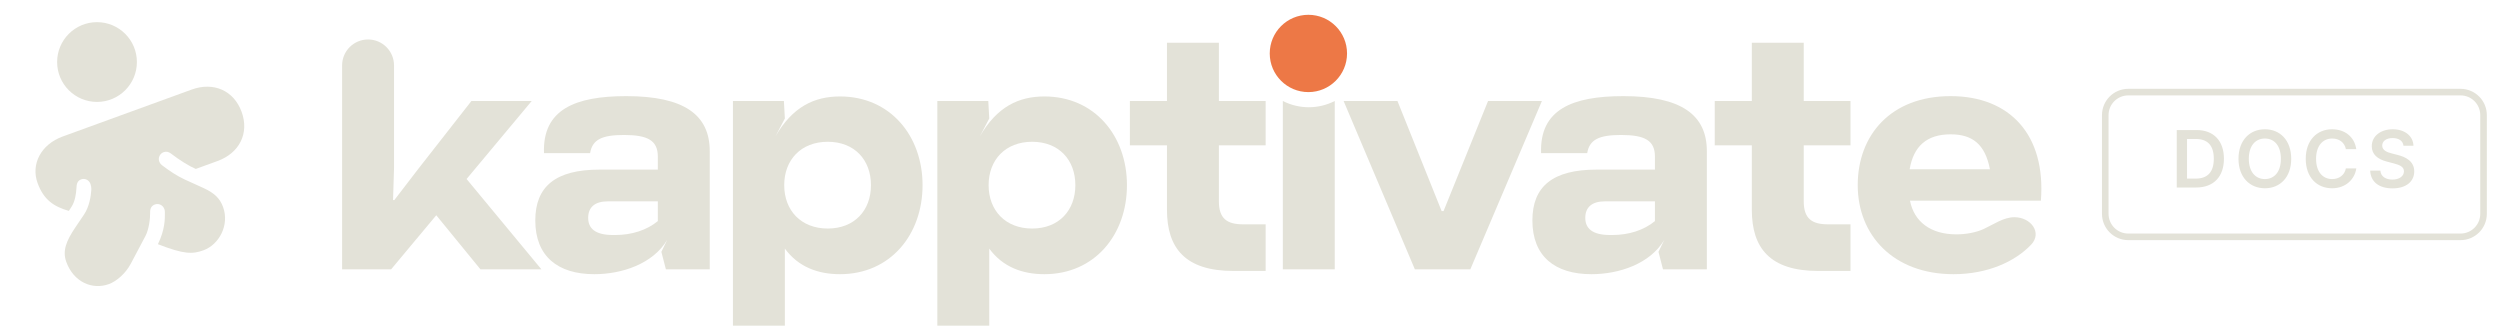
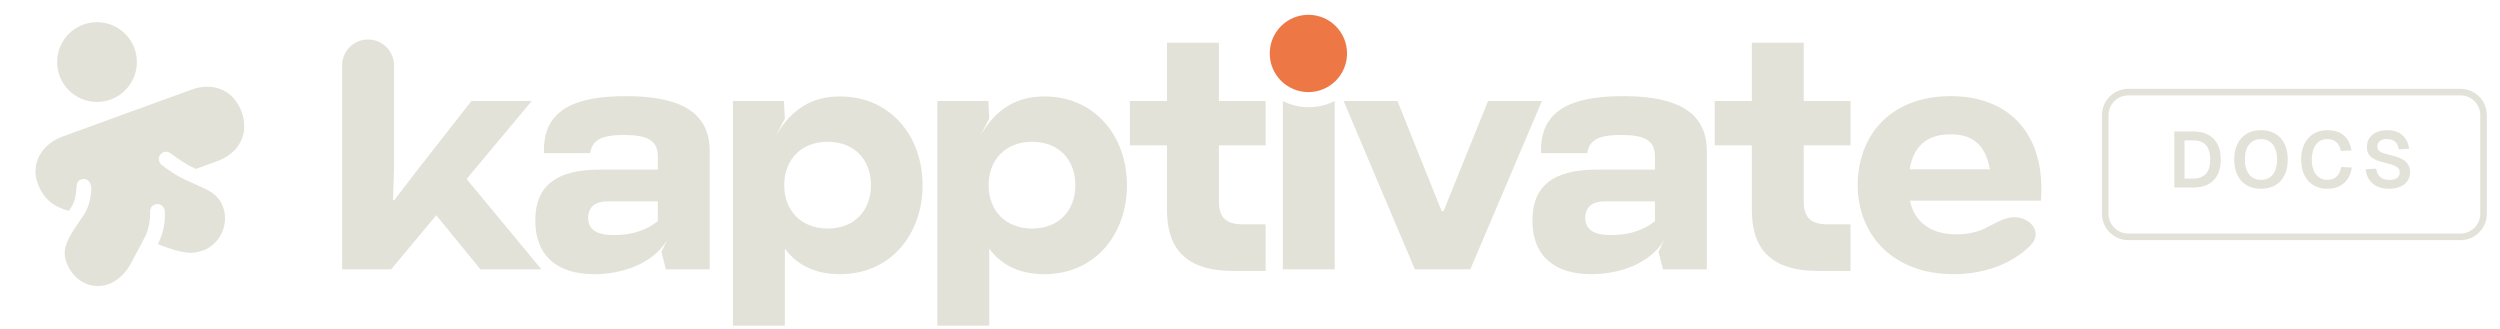
<svg xmlns="http://www.w3.org/2000/svg" width="760" height="100" viewBox="0 0 760 100" fill="none">
  <path d="M164.584 81.876L141.841 54.417L161.643 30.699H143.311L127.136 51.367L119.881 60.815H119.489L119.783 51.17V19.892C119.783 15.533 116.25 12 111.892 12C107.533 12 104 15.533 104 19.892V81.876H118.901L132.625 65.44L146.056 81.876H164.584Z" fill="#E3E2D8" />
  <path d="M190.373 29.223C174.884 29.223 164.884 33.258 165.374 46.544H179.393C180.079 42.411 183.02 41.033 189.687 41.033C196.941 41.033 199.98 42.706 199.98 47.627V51.563H182.236C168.904 51.563 162.728 56.681 162.728 67.015C162.728 77.939 169.59 83.352 180.668 83.352C189.098 83.352 198.509 80.203 202.823 72.92L201.058 76.561L202.431 81.876H215.763V45.954C215.763 34.931 208.019 29.223 190.373 29.223ZM186.353 71.443C180.864 71.443 178.805 69.377 178.805 66.227C178.805 62.98 180.864 61.208 184.785 61.208H199.98V67.212C196.647 69.967 192.039 71.443 187.04 71.443H186.353Z" fill="#E3E2D8" />
  <path d="M255.361 29.321C247.519 29.321 240.951 32.471 235.755 41.426L238.598 36.014L238.304 30.699H222.815V99H238.598V75.577C242.715 81.187 248.695 83.352 255.361 83.352C270.654 83.352 280.458 71.345 280.458 56.287C280.458 41.328 270.654 29.321 255.361 29.321ZM251.636 69.475C243.499 69.475 238.402 63.964 238.402 56.287C238.402 48.611 243.499 43.099 251.636 43.099C259.773 43.099 264.773 48.611 264.773 56.287C264.773 63.964 259.773 69.475 251.636 69.475Z" fill="#E3E2D8" />
  <path d="M317.497 29.321C309.655 29.321 303.086 32.471 297.891 41.426L300.734 36.014L300.44 30.699H284.95V99H300.734V75.577C304.851 81.187 310.831 83.352 317.497 83.352C332.79 83.352 342.594 71.345 342.594 56.287C342.594 41.328 332.79 29.321 317.497 29.321ZM313.772 69.475C305.635 69.475 300.538 63.964 300.538 56.287C300.538 48.611 305.635 43.099 313.772 43.099C321.909 43.099 326.908 48.611 326.908 56.287C326.908 63.964 321.909 69.475 313.772 69.475Z" fill="#E3E2D8" />
  <path d="M384.756 44.182V30.699H370.541V12.984H354.758V30.699H343.484V44.182H354.758V63.767C354.758 75.38 360.248 82.368 374.953 82.368H384.756V68.196H377.894C372.992 68.196 370.541 66.424 370.541 61.208V44.182H384.756Z" fill="#E3E2D8" />
  <path d="M389.982 81.876H405.765V30.699C400.81 33.236 394.937 33.236 389.982 30.699V81.876Z" fill="#E3E2D8" />
  <path d="M430.117 81.876H446.979L468.742 30.699H452.371L438.842 64.161H438.254L424.824 30.699H408.452L430.117 81.876Z" fill="#E3E2D8" />
  <path d="M493.492 29.223C478.003 29.223 468.004 33.258 468.494 46.544H482.513C483.199 42.411 486.14 41.033 492.806 41.033C500.061 41.033 503.1 42.706 503.1 47.627V51.563H485.356C472.023 51.563 465.847 56.681 465.847 67.015C465.847 77.939 472.709 83.352 483.787 83.352C492.218 83.352 501.629 80.203 505.942 72.92L504.178 76.561L505.55 81.876H518.883V45.954C518.883 34.931 511.138 29.223 493.492 29.223ZM489.473 71.443C483.983 71.443 481.925 69.377 481.925 66.227C481.925 62.98 483.983 61.208 487.905 61.208H503.1V67.212C499.766 69.967 495.159 71.443 490.159 71.443H489.473Z" fill="#E3E2D8" />
  <path d="M562.551 44.182V30.699H548.336V12.984H532.553V30.699H521.279V44.182H532.553V63.767C532.553 75.38 538.043 82.368 552.748 82.368H562.551V68.196H555.689C550.787 68.196 548.336 66.424 548.336 61.208V44.182H562.551Z" fill="#E3E2D8" />
  <path d="M580.63 61.011H620.431C622 41.033 611.02 29.223 592.982 29.223C574.846 29.223 564.749 41.033 564.749 56.287C564.749 71.542 575.631 83.352 593.865 83.352C604.253 83.352 612.595 79.505 617.468 74.375C620.922 70.738 617.386 66.031 612.37 66.031C609.12 66.031 606.075 68.2 603.129 69.574C600.712 70.701 597.602 71.247 594.747 71.247C586.904 71.247 581.905 67.408 580.63 61.011ZM592.982 40.836C599.551 40.836 603.472 43.788 604.942 51.465H580.532C581.709 44.477 585.728 40.836 592.982 40.836Z" fill="#E3E2D8" />
  <path d="M11.425 55.64C13.305 60.805 16.413 62.812 20.93 64.116L21.811 62.749C22.773 61.211 23.139 59.08 23.241 57.141C23.283 56.079 23.451 54.972 24.668 54.529C25.886 54.086 27.093 54.788 27.505 55.922C27.643 56.3 27.803 57.002 27.754 57.781C27.659 59.48 27.171 62.843 25.526 65.249L22.932 69.094C20.146 73.199 18.929 76.257 20.152 79.616C22.383 85.746 28.034 88.207 33.115 86.358C35.256 85.579 38.134 83.295 39.813 80.068L44.208 71.764C45.257 69.813 45.688 66.422 45.638 64.586C45.607 63.456 45.992 62.555 47.084 62.158C48.26 61.73 49.535 62.359 49.978 63.577C50.146 64.039 50.135 64.661 50.123 65.284C50.112 66.429 50.19 69.777 48.007 74.233C55.938 77.338 58.537 77.295 61.855 76.088C66.599 74.361 69.816 68.435 67.814 62.934C66.836 60.247 65.11 58.64 61.803 57.133L56.164 54.573C53.873 53.505 51.628 52.04 49.52 50.429C49.001 50.048 48.653 49.746 48.408 49.074C47.996 47.941 48.625 46.665 49.717 46.268C50.515 45.977 51.24 46.142 51.889 46.618C54.662 48.748 57.422 50.454 59.511 51.358L66.145 48.943C72.779 46.528 75.824 40.522 73.455 34.014C71.071 27.464 64.878 24.82 58.244 27.235L19.068 41.493C12.433 43.908 9.347 49.929 11.425 55.64Z" fill="#E3E2D8" />
  <circle cx="29.491" cy="18.86" r="12.124" fill="#E3E2D8" />
  <circle cx="397.75" cy="16.25" r="11.75" fill="#ED7846" />
  <rect x="640" y="28" width="115" height="44" rx="7" stroke="#E3E2D8" stroke-width="2" fill="none" />
-   <text x="697.5" y="57" font-family="Geist, ui-sans-serif, system-ui, -apple-system, sans-serif" font-size="24" font-weight="600" letter-spacing="2" text-anchor="middle" fill="#E3E2D8">DOCS</text>
+   <path d="M660.98 39.96H666.644Q670.724 39.96 672.92 42.18Q675.116 44.4 675.116 48.504Q675.116 52.584 672.956 54.792Q670.796 57.0 666.788 57.0H660.98ZM671.9 48.504Q671.9 45.552 670.604 44.112Q669.308 42.672 666.644 42.672H664.1V54.288H666.644Q669.308 54.288 670.604 52.86Q671.9 51.432 671.9 48.504ZM679.204 48.504Q679.204 45.768 680.188 43.752Q681.172 41.736 682.996 40.656Q684.82 39.576 687.34 39.576Q689.86 39.576 691.696 40.656Q693.532 41.736 694.504 43.752Q695.476 45.768 695.476 48.504Q695.476 51.24 694.504 53.244Q693.532 55.248 691.696 56.316Q689.86 57.384 687.34 57.384Q684.82 57.384 682.996 56.316Q681.172 55.248 680.188 53.244Q679.204 51.24 679.204 48.504ZM692.236 48.504Q692.236 45.576 690.94 43.932Q689.644 42.288 687.34 42.288Q685.036 42.288 683.74 43.932Q682.444 45.576 682.444 48.504Q682.444 51.408 683.74 53.04Q685.036 54.672 687.34 54.672Q689.644 54.672 690.94 53.04Q692.236 51.408 692.236 48.504ZM699.54 48.504Q699.54 45.792 700.524 43.776Q701.508 41.76 703.308 40.668Q705.108 39.576 707.484 39.576Q710.676 39.576 712.5 41.16Q714.324 42.744 714.876 45.72L711.612 45.888Q711.3 44.184 710.256 43.236Q709.212 42.288 707.484 42.288Q705.324 42.288 704.052 43.968Q702.78 45.648 702.78 48.504Q702.78 50.4 703.356 51.792Q703.932 53.184 704.988 53.928Q706.044 54.672 707.46 54.672Q709.308 54.672 710.364 53.664Q711.42 52.656 711.708 50.76L714.972 50.928Q714.468 54.0 712.548 55.692Q710.628 57.384 707.436 57.384Q705.108 57.384 703.32 56.316Q701.532 55.248 700.536 53.244Q699.54 51.24 699.54 48.504ZM719.18 51.456 722.348 51.264Q722.588 52.944 723.584 53.82Q724.58 54.696 726.332 54.696Q727.844 54.696 728.672 54.132Q729.5 53.568 729.5 52.488Q729.5 51.768 729.176 51.288Q728.852 50.808 727.952 50.388Q727.052 49.968 725.348 49.56Q723.188 49.056 721.928 48.444Q720.668 47.832 720.104 46.92Q719.54 46.008 719.54 44.616Q719.54 43.128 720.284 41.988Q721.028 40.848 722.408 40.212Q723.788 39.576 725.684 39.576Q728.636 39.576 730.352 41.124Q732.068 42.672 732.356 45.24L729.212 45.384Q729.044 43.944 728.12 43.104Q727.196 42.264 725.636 42.264Q724.292 42.264 723.5 42.876Q722.708 43.488 722.708 44.496Q722.708 45.216 723.044 45.648Q723.38 46.08 724.184 46.416Q724.988 46.752 726.548 47.112Q729.884 47.832 731.276 49.08Q732.668 50.328 732.668 52.32Q732.668 53.856 731.876 55.008Q731.084 56.16 729.644 56.772Q728.204 57.384 726.284 57.384Q723.14 57.384 721.268 55.776Q719.396 54.168 719.18 51.456Z" fill="#E3E2D8" />
</svg>
